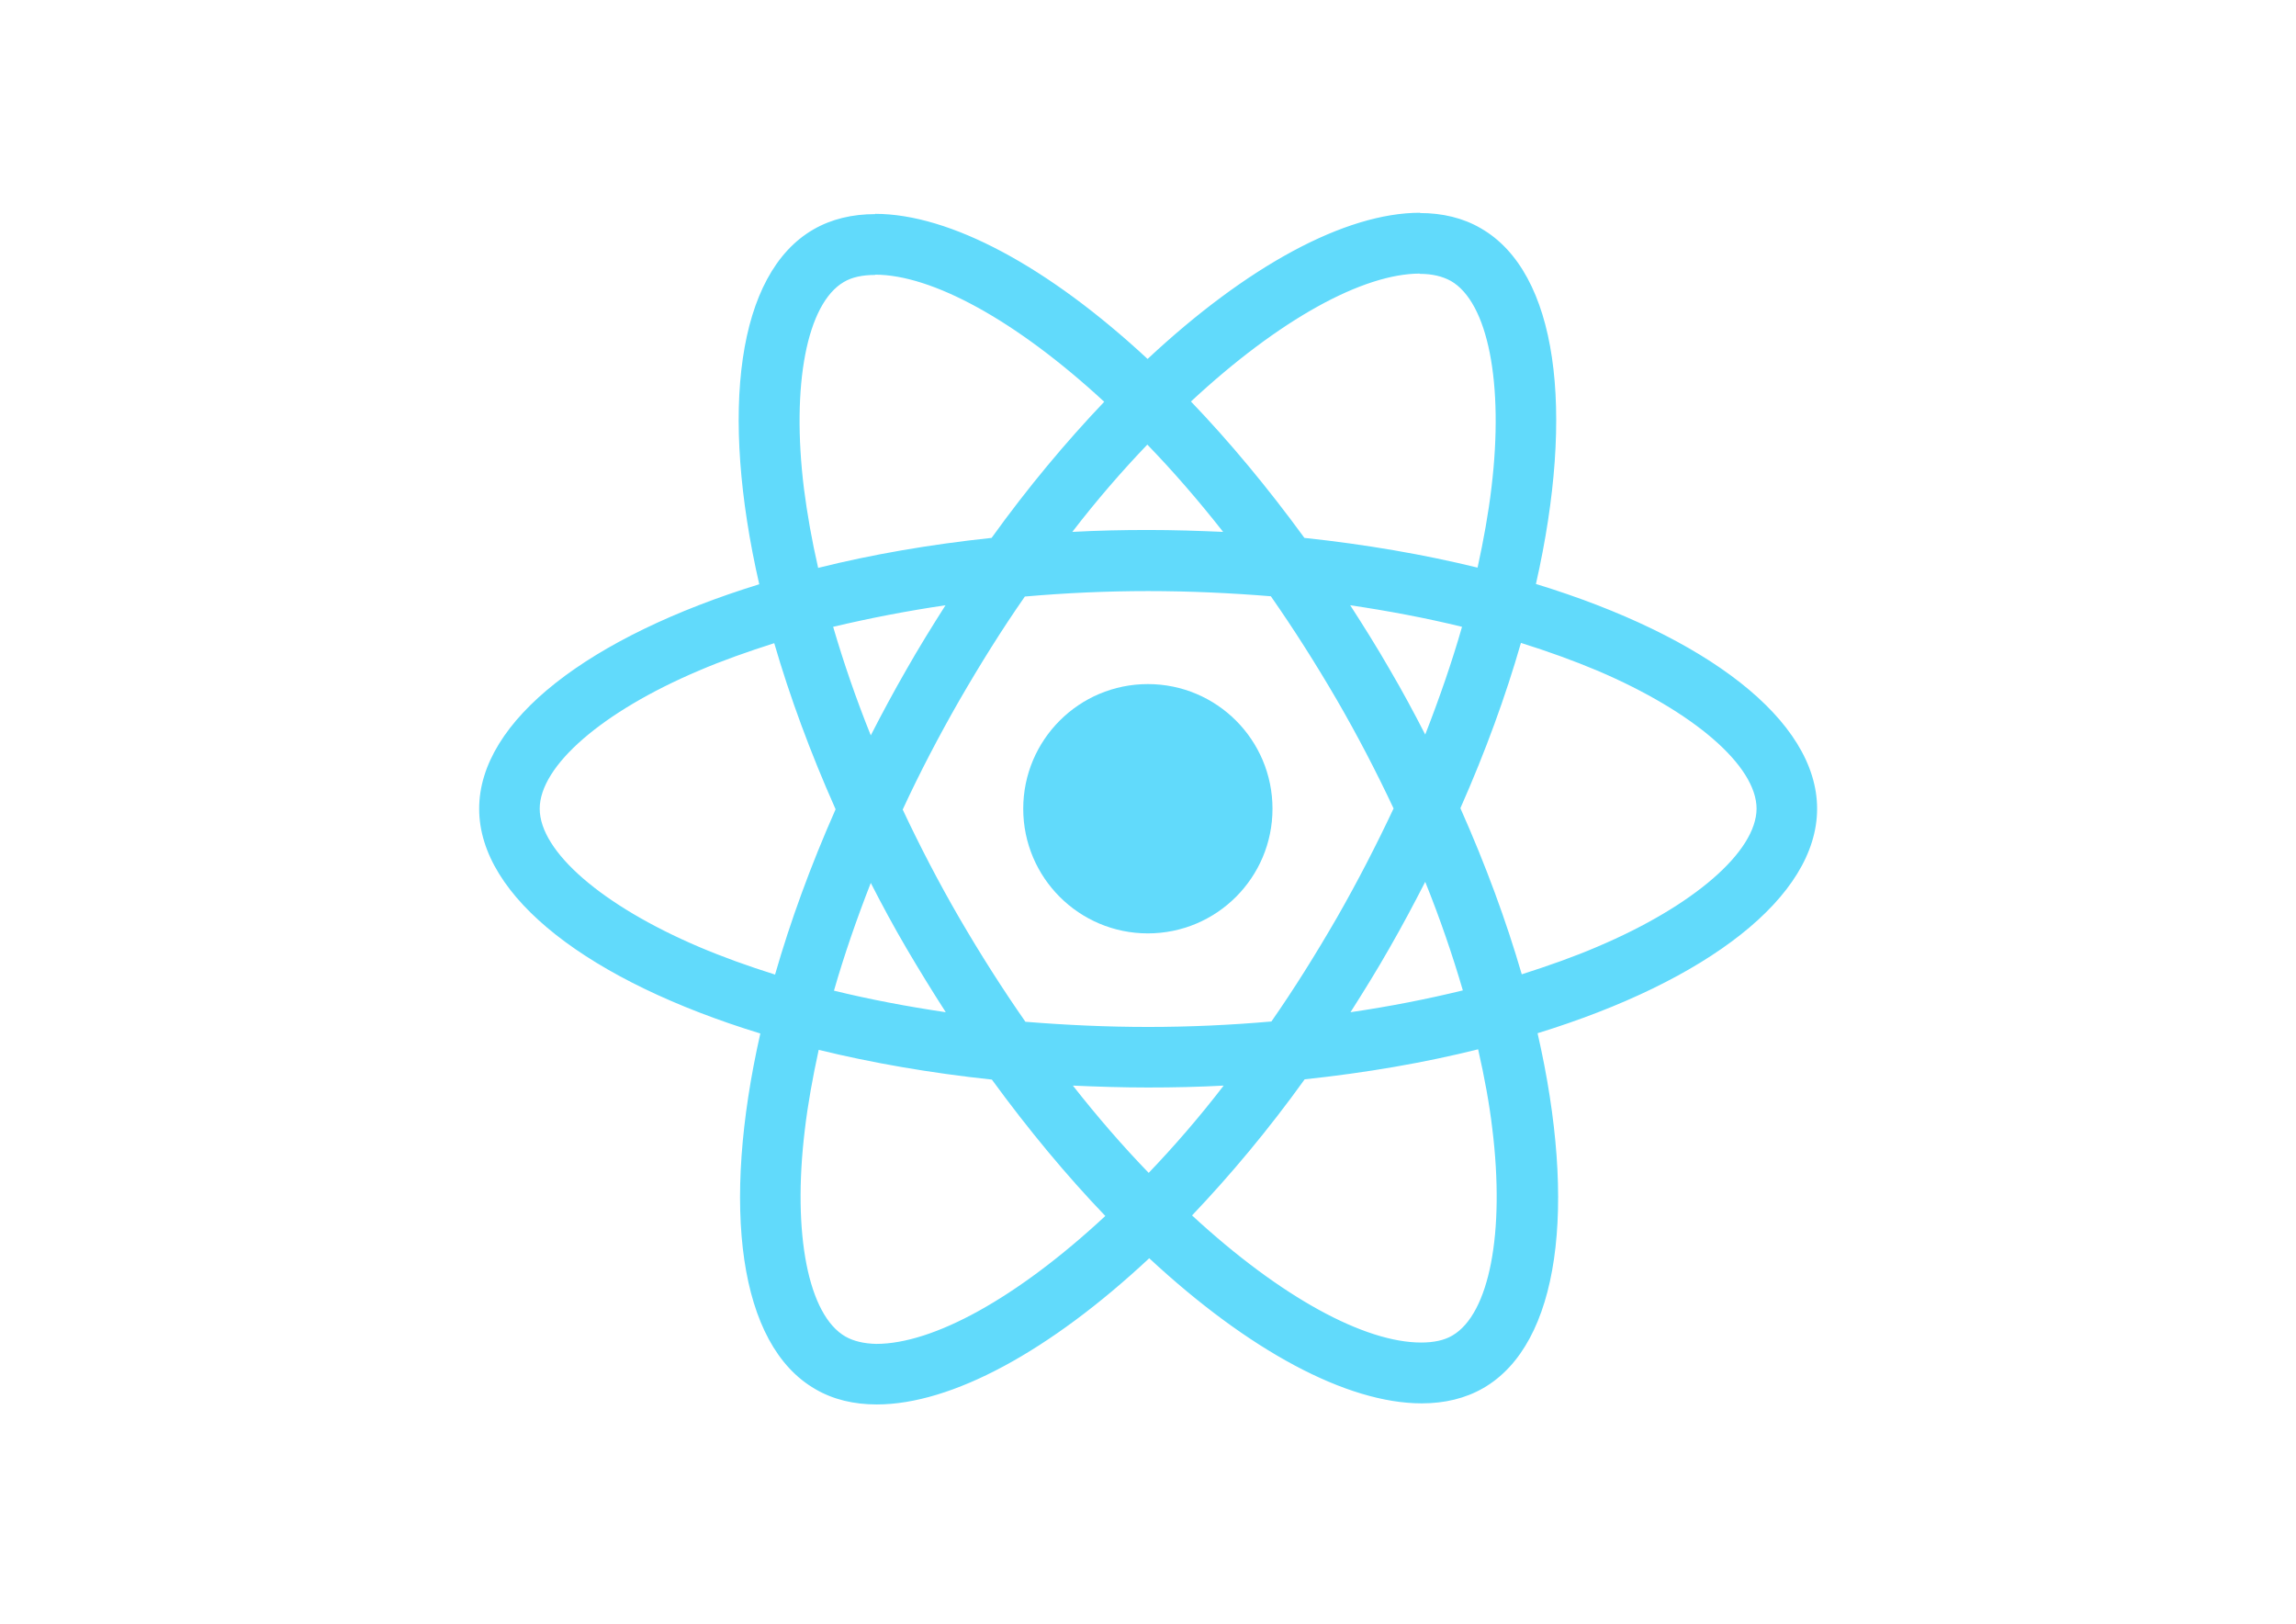
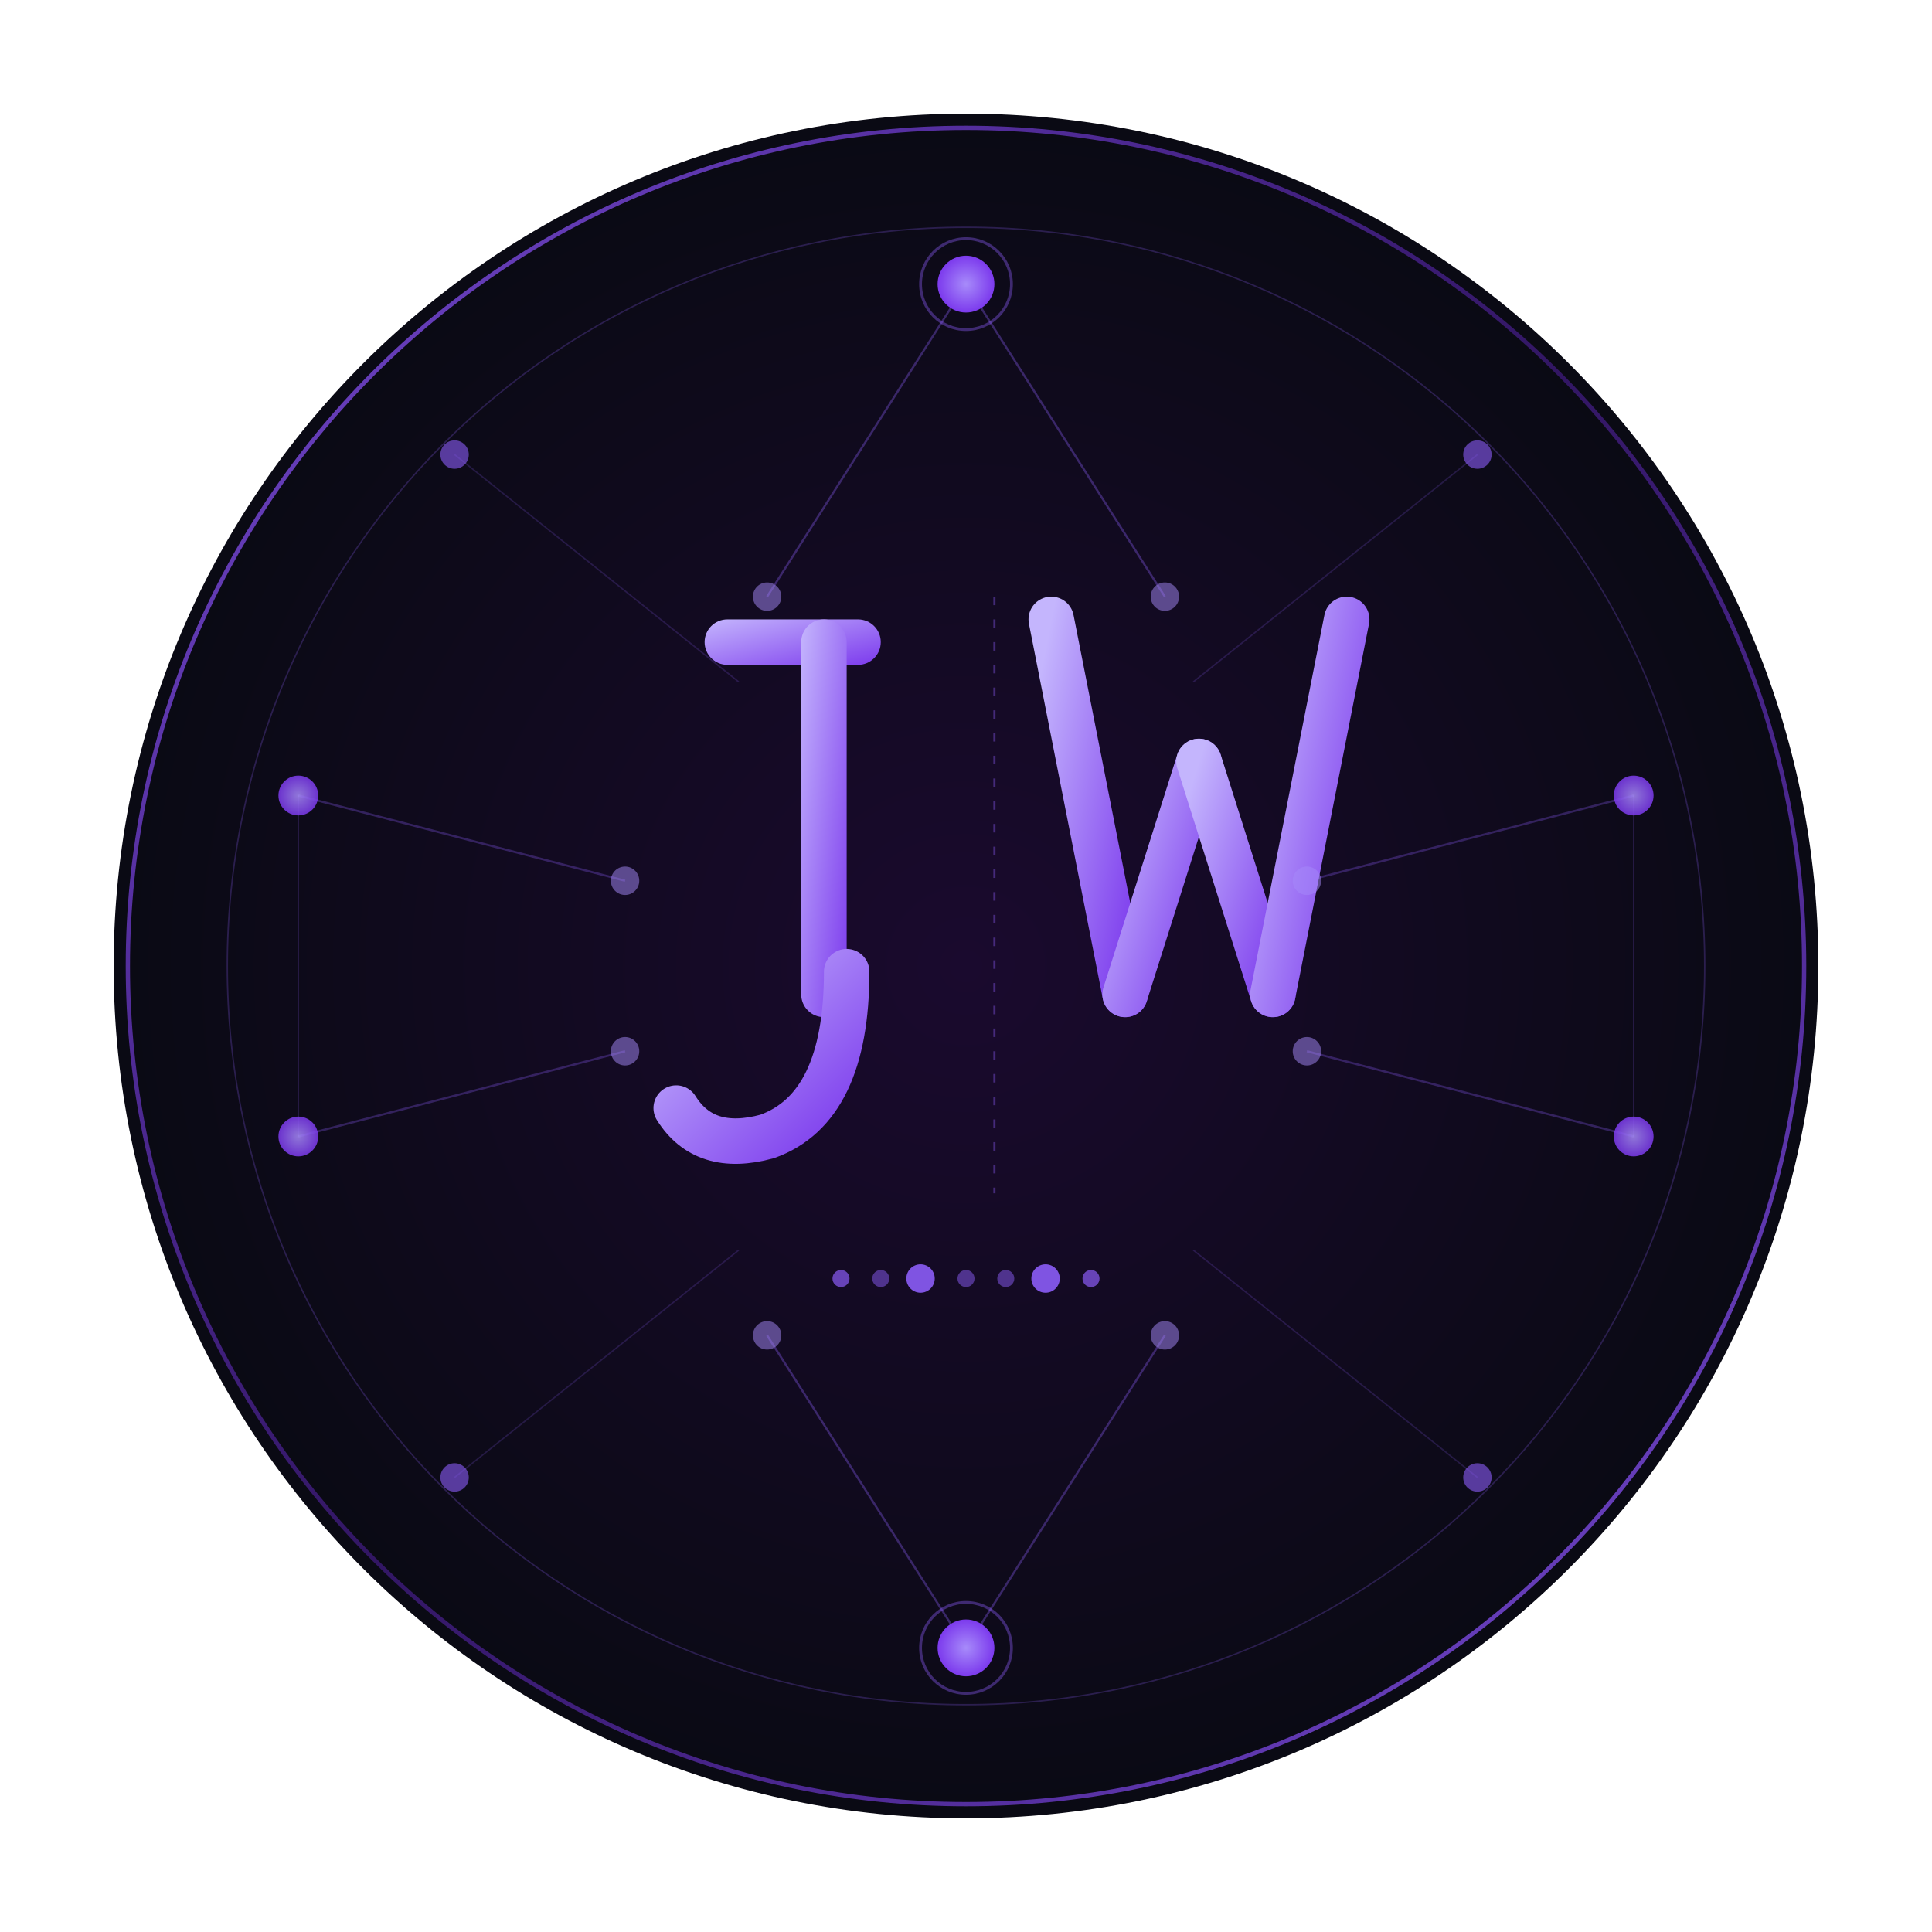
- <svg xmlns="http://www.w3.org/2000/svg" viewBox="0 0 841.9 595.3">
-   <g fill="#61DAFB">
-     <path d="M666.3 296.5c0-32.5-40.7-63.3-103.1-82.4 14.4-63.6 8-114.2-20.2-130.4-6.5-3.8-14.1-5.6-22.4-5.6v22.3c4.6 0 8.3.9 11.4 2.6 13.6 7.8 19.5 37.5 14.9 75.7-1.1 9.4-2.9 19.3-5.1 29.4-19.6-4.8-41-8.5-63.5-10.9-13.5-18.5-27.5-35.3-41.6-50 32.6-30.3 63.2-46.9 84-46.9V78c-27.5 0-63.5 19.6-99.9 53.6-36.4-33.8-72.4-53.2-99.9-53.2v22.3c20.7 0 51.4 16.5 84 46.6-14 14.7-28 31.4-41.3 49.9-22.6 2.4-44 6.1-63.6 11-2.3-10-4-19.7-5.2-29-4.7-38.2 1.1-67.9 14.6-75.8 3-1.8 6.9-2.6 11.5-2.6V78.5c-8.4 0-16 1.8-22.6 5.6-28.1 16.2-34.4 66.7-19.9 130.1-62.2 19.2-102.7 49.9-102.7 82.3 0 32.5 40.7 63.3 103.1 82.4-14.4 63.6-8 114.2 20.2 130.4 6.5 3.8 14.1 5.6 22.5 5.6 27.5 0 63.5-19.6 99.9-53.6 36.4 33.8 72.4 53.2 99.9 53.2 8.4 0 16-1.8 22.6-5.6 28.1-16.2 34.4-66.7 19.9-130.1 62-19.1 102.5-49.9 102.5-82.3zm-130.2-66.7c-3.7 12.9-8.3 26.2-13.5 39.5-4.1-8-8.4-16-13.1-24-4.6-8-9.5-15.8-14.4-23.4 14.2 2.1 27.9 4.7 41 7.9zm-45.8 106.5c-7.8 13.5-15.8 26.3-24.1 38.2-14.9 1.3-30 2-45.2 2-15.1 0-30.2-.7-45-1.9-8.3-11.9-16.4-24.6-24.2-38-7.6-13.1-14.5-26.4-20.8-39.8 6.2-13.4 13.2-26.8 20.7-39.9 7.8-13.5 15.8-26.3 24.1-38.2 14.9-1.3 30-2 45.2-2 15.1 0 30.2.7 45 1.9 8.3 11.9 16.4 24.6 24.2 38 7.6 13.1 14.5 26.4 20.8 39.8-6.3 13.4-13.2 26.8-20.7 39.9zm32.3-13c5.4 13.4 10 26.8 13.8 39.8-13.1 3.2-26.9 5.9-41.2 8 4.9-7.7 9.8-15.6 14.4-23.7 4.6-8 8.9-16.1 13-24.1zM421.2 430c-9.3-9.6-18.6-20.3-27.8-32 9 .4 18.2.7 27.5.7 9.4 0 18.7-.2 27.8-.7-9 11.7-18.3 22.4-27.5 32zm-74.4-58.9c-14.2-2.1-27.9-4.7-41-7.9 3.7-12.9 8.3-26.2 13.5-39.5 4.1 8 8.4 16 13.1 24 4.7 8 9.5 15.8 14.4 23.4zM420.7 163c9.3 9.6 18.6 20.3 27.8 32-9-.4-18.2-.7-27.5-.7-9.4 0-18.7.2-27.8.7 9-11.7 18.3-22.4 27.5-32zm-74 58.9c-4.9 7.7-9.8 15.6-14.4 23.7-4.6 8-8.9 16-13 24-5.4-13.4-10-26.8-13.8-39.8 13.1-3.1 26.9-5.8 41.2-7.9zm-90.5 125.2c-35.4-15.1-58.3-34.9-58.3-50.6 0-15.7 22.9-35.6 58.3-50.6 8.6-3.7 18-7 27.7-10.1 5.7 19.6 13.2 40 22.5 60.9-9.2 20.8-16.6 41.1-22.2 60.6-9.9-3.1-19.3-6.5-28-10.2zM310 490c-13.6-7.8-19.5-37.5-14.9-75.7 1.1-9.4 2.9-19.3 5.1-29.4 19.6 4.8 41 8.5 63.5 10.9 13.5 18.5 27.5 35.3 41.6 50-32.6 30.3-63.2 46.9-84 46.9-4.5-.1-8.3-1-11.3-2.7zm237.2-76.2c4.7 38.2-1.1 67.9-14.6 75.8-3 1.8-6.9 2.6-11.5 2.6-20.7 0-51.4-16.5-84-46.6 14-14.7 28-31.4 41.3-49.9 22.6-2.4 44-6.1 63.6-11 2.3 10.1 4.1 19.8 5.2 29.1zm38.5-66.7c-8.6 3.7-18 7-27.7 10.1-5.7-19.6-13.2-40-22.5-60.9 9.2-20.8 16.6-41.1 22.2-60.6 9.9 3.1 19.3 6.5 28.1 10.2 35.4 15.1 58.3 34.9 58.3 50.6-.1 15.7-23 35.6-58.4 50.6zM320.8 78.4z" />
-     <circle cx="420.9" cy="296.5" r="45.7" />
-     <path d="M520.5 78.1z" />
-   </g>
+ <svg xmlns="http://www.w3.org/2000/svg" width="100%" viewBox="0 0 680 680" role="img" style="">
+   <defs>
+     <radialGradient id="bgGlow" cx="50%" cy="50%" r="50%">
+       <stop offset="0%" stop-color="#1a0a2e" />
+       <stop offset="100%" stop-color="#0a0a14" />
+     </radialGradient>
+     <radialGradient id="nodeGlow" cx="50%" cy="50%" r="50%">
+       <stop offset="0%" stop-color="#a78bfa" />
+       <stop offset="100%" stop-color="#7c3aed" />
+     </radialGradient>
+     <linearGradient id="letterGrad" x1="0%" y1="0%" x2="100%" y2="100%">
+       <stop offset="0%" stop-color="#c4b5fd" />
+       <stop offset="100%" stop-color="#7c3aed" />
+     </linearGradient>
+     <linearGradient id="ringGrad" x1="0%" y1="0%" x2="100%" y2="100%">
+       <stop offset="0%" stop-color="#8b5cf6" stop-opacity="0.9" />
+       <stop offset="50%" stop-color="#6d28d9" stop-opacity="0.4" />
+       <stop offset="100%" stop-color="#8b5cf6" stop-opacity="0.9" />
+     </linearGradient>
+   </defs>
+   <circle cx="340" cy="340" r="300" fill="url(#bgGlow)" style="stroke:none;color:rgb(255, 255, 255);stroke-width:1px;stroke-linecap:butt;stroke-linejoin:miter;opacity:1;font-family:&quot;Anthropic Sans&quot;, -apple-system, &quot;system-ui&quot;, &quot;Segoe UI&quot;, sans-serif;font-size:16px;font-weight:400;text-anchor:start;dominant-baseline:auto" />
+   <circle cx="340" cy="340" r="295" fill="none" stroke="url(#ringGrad)" stroke-width="1.5" style="fill:none;color:rgb(255, 255, 255);stroke-width:1.5px;stroke-linecap:butt;stroke-linejoin:miter;opacity:1;font-family:&quot;Anthropic Sans&quot;, -apple-system, &quot;system-ui&quot;, &quot;Segoe UI&quot;, sans-serif;font-size:16px;font-weight:400;text-anchor:start;dominant-baseline:auto" />
+   <circle cx="340" cy="340" r="260" fill="none" stroke="#8b5cf6" stroke-width="0.5" stroke-opacity="0.25" style="fill:none;stroke:rgb(139, 92, 246);color:rgb(255, 255, 255);stroke-width:0.5px;stroke-linecap:butt;stroke-linejoin:miter;opacity:1;font-family:&quot;Anthropic Sans&quot;, -apple-system, &quot;system-ui&quot;, &quot;Segoe UI&quot;, sans-serif;font-size:16px;font-weight:400;text-anchor:start;dominant-baseline:auto" />
+   <line x1="340" y1="100" x2="270" y2="210" stroke="#8b5cf6" stroke-width="0.75" stroke-opacity="0.35" style="fill:rgb(0, 0, 0);stroke:rgb(139, 92, 246);color:rgb(255, 255, 255);stroke-width:0.75px;stroke-linecap:butt;stroke-linejoin:miter;opacity:1;font-family:&quot;Anthropic Sans&quot;, -apple-system, &quot;system-ui&quot;, &quot;Segoe UI&quot;, sans-serif;font-size:16px;font-weight:400;text-anchor:start;dominant-baseline:auto" />
+   <line x1="340" y1="100" x2="410" y2="210" stroke="#8b5cf6" stroke-width="0.75" stroke-opacity="0.35" style="fill:rgb(0, 0, 0);stroke:rgb(139, 92, 246);color:rgb(255, 255, 255);stroke-width:0.75px;stroke-linecap:butt;stroke-linejoin:miter;opacity:1;font-family:&quot;Anthropic Sans&quot;, -apple-system, &quot;system-ui&quot;, &quot;Segoe UI&quot;, sans-serif;font-size:16px;font-weight:400;text-anchor:start;dominant-baseline:auto" />
+   <line x1="105" y1="280" x2="220" y2="310" stroke="#8b5cf6" stroke-width="0.75" stroke-opacity="0.3" style="fill:rgb(0, 0, 0);stroke:rgb(139, 92, 246);color:rgb(255, 255, 255);stroke-width:0.75px;stroke-linecap:butt;stroke-linejoin:miter;opacity:1;font-family:&quot;Anthropic Sans&quot;, -apple-system, &quot;system-ui&quot;, &quot;Segoe UI&quot;, sans-serif;font-size:16px;font-weight:400;text-anchor:start;dominant-baseline:auto" />
+   <line x1="575" y1="280" x2="460" y2="310" stroke="#8b5cf6" stroke-width="0.75" stroke-opacity="0.3" style="fill:rgb(0, 0, 0);stroke:rgb(139, 92, 246);color:rgb(255, 255, 255);stroke-width:0.75px;stroke-linecap:butt;stroke-linejoin:miter;opacity:1;font-family:&quot;Anthropic Sans&quot;, -apple-system, &quot;system-ui&quot;, &quot;Segoe UI&quot;, sans-serif;font-size:16px;font-weight:400;text-anchor:start;dominant-baseline:auto" />
+   <line x1="105" y1="400" x2="220" y2="370" stroke="#8b5cf6" stroke-width="0.75" stroke-opacity="0.3" style="fill:rgb(0, 0, 0);stroke:rgb(139, 92, 246);color:rgb(255, 255, 255);stroke-width:0.75px;stroke-linecap:butt;stroke-linejoin:miter;opacity:1;font-family:&quot;Anthropic Sans&quot;, -apple-system, &quot;system-ui&quot;, &quot;Segoe UI&quot;, sans-serif;font-size:16px;font-weight:400;text-anchor:start;dominant-baseline:auto" />
+   <line x1="575" y1="400" x2="460" y2="370" stroke="#8b5cf6" stroke-width="0.75" stroke-opacity="0.3" style="fill:rgb(0, 0, 0);stroke:rgb(139, 92, 246);color:rgb(255, 255, 255);stroke-width:0.75px;stroke-linecap:butt;stroke-linejoin:miter;opacity:1;font-family:&quot;Anthropic Sans&quot;, -apple-system, &quot;system-ui&quot;, &quot;Segoe UI&quot;, sans-serif;font-size:16px;font-weight:400;text-anchor:start;dominant-baseline:auto" />
+   <line x1="340" y1="580" x2="270" y2="470" stroke="#8b5cf6" stroke-width="0.75" stroke-opacity="0.35" style="fill:rgb(0, 0, 0);stroke:rgb(139, 92, 246);color:rgb(255, 255, 255);stroke-width:0.75px;stroke-linecap:butt;stroke-linejoin:miter;opacity:1;font-family:&quot;Anthropic Sans&quot;, -apple-system, &quot;system-ui&quot;, &quot;Segoe UI&quot;, sans-serif;font-size:16px;font-weight:400;text-anchor:start;dominant-baseline:auto" />
+   <line x1="340" y1="580" x2="410" y2="470" stroke="#8b5cf6" stroke-width="0.75" stroke-opacity="0.35" style="fill:rgb(0, 0, 0);stroke:rgb(139, 92, 246);color:rgb(255, 255, 255);stroke-width:0.75px;stroke-linecap:butt;stroke-linejoin:miter;opacity:1;font-family:&quot;Anthropic Sans&quot;, -apple-system, &quot;system-ui&quot;, &quot;Segoe UI&quot;, sans-serif;font-size:16px;font-weight:400;text-anchor:start;dominant-baseline:auto" />
+   <line x1="160" y1="160" x2="260" y2="240" stroke="#8b5cf6" stroke-width="0.5" stroke-opacity="0.2" style="fill:rgb(0, 0, 0);stroke:rgb(139, 92, 246);color:rgb(255, 255, 255);stroke-width:0.5px;stroke-linecap:butt;stroke-linejoin:miter;opacity:1;font-family:&quot;Anthropic Sans&quot;, -apple-system, &quot;system-ui&quot;, &quot;Segoe UI&quot;, sans-serif;font-size:16px;font-weight:400;text-anchor:start;dominant-baseline:auto" />
+   <line x1="520" y1="160" x2="420" y2="240" stroke="#8b5cf6" stroke-width="0.5" stroke-opacity="0.2" style="fill:rgb(0, 0, 0);stroke:rgb(139, 92, 246);color:rgb(255, 255, 255);stroke-width:0.5px;stroke-linecap:butt;stroke-linejoin:miter;opacity:1;font-family:&quot;Anthropic Sans&quot;, -apple-system, &quot;system-ui&quot;, &quot;Segoe UI&quot;, sans-serif;font-size:16px;font-weight:400;text-anchor:start;dominant-baseline:auto" />
+   <line x1="160" y1="520" x2="260" y2="440" stroke="#8b5cf6" stroke-width="0.5" stroke-opacity="0.2" style="fill:rgb(0, 0, 0);stroke:rgb(139, 92, 246);color:rgb(255, 255, 255);stroke-width:0.5px;stroke-linecap:butt;stroke-linejoin:miter;opacity:1;font-family:&quot;Anthropic Sans&quot;, -apple-system, &quot;system-ui&quot;, &quot;Segoe UI&quot;, sans-serif;font-size:16px;font-weight:400;text-anchor:start;dominant-baseline:auto" />
+   <line x1="520" y1="520" x2="420" y2="440" stroke="#8b5cf6" stroke-width="0.5" stroke-opacity="0.2" style="fill:rgb(0, 0, 0);stroke:rgb(139, 92, 246);color:rgb(255, 255, 255);stroke-width:0.5px;stroke-linecap:butt;stroke-linejoin:miter;opacity:1;font-family:&quot;Anthropic Sans&quot;, -apple-system, &quot;system-ui&quot;, &quot;Segoe UI&quot;, sans-serif;font-size:16px;font-weight:400;text-anchor:start;dominant-baseline:auto" />
+   <line x1="105" y1="280" x2="105" y2="400" stroke="#8b5cf6" stroke-width="0.5" stroke-opacity="0.2" style="fill:rgb(0, 0, 0);stroke:rgb(139, 92, 246);color:rgb(255, 255, 255);stroke-width:0.5px;stroke-linecap:butt;stroke-linejoin:miter;opacity:1;font-family:&quot;Anthropic Sans&quot;, -apple-system, &quot;system-ui&quot;, &quot;Segoe UI&quot;, sans-serif;font-size:16px;font-weight:400;text-anchor:start;dominant-baseline:auto" />
+   <line x1="575" y1="280" x2="575" y2="400" stroke="#8b5cf6" stroke-width="0.5" stroke-opacity="0.2" style="fill:rgb(0, 0, 0);stroke:rgb(139, 92, 246);color:rgb(255, 255, 255);stroke-width:0.5px;stroke-linecap:butt;stroke-linejoin:miter;opacity:1;font-family:&quot;Anthropic Sans&quot;, -apple-system, &quot;system-ui&quot;, &quot;Segoe UI&quot;, sans-serif;font-size:16px;font-weight:400;text-anchor:start;dominant-baseline:auto" />
+   <rect x="248" y="218" width="62" height="16" rx="8" fill="url(#letterGrad)" style="stroke:none;color:rgb(255, 255, 255);stroke-width:1px;stroke-linecap:butt;stroke-linejoin:miter;opacity:1;font-family:&quot;Anthropic Sans&quot;, -apple-system, &quot;system-ui&quot;, &quot;Segoe UI&quot;, sans-serif;font-size:16px;font-weight:400;text-anchor:start;dominant-baseline:auto" />
+   <rect x="282" y="218" width="16" height="140" rx="8" fill="url(#letterGrad)" style="stroke:none;color:rgb(255, 255, 255);stroke-width:1px;stroke-linecap:butt;stroke-linejoin:miter;opacity:1;font-family:&quot;Anthropic Sans&quot;, -apple-system, &quot;system-ui&quot;, &quot;Segoe UI&quot;, sans-serif;font-size:16px;font-weight:400;text-anchor:start;dominant-baseline:auto" />
+   <path d="M298 342 Q298 390 270 400 Q248 406 238 390" fill="none" stroke="url(#letterGrad)" stroke-width="16" stroke-linecap="round" style="fill:none;color:rgb(255, 255, 255);stroke-width:16px;stroke-linecap:round;stroke-linejoin:miter;opacity:1;font-family:&quot;Anthropic Sans&quot;, -apple-system, &quot;system-ui&quot;, &quot;Segoe UI&quot;, sans-serif;font-size:16px;font-weight:400;text-anchor:start;dominant-baseline:auto" />
+   <path d="M370 218 L396 350" fill="none" stroke="url(#letterGrad)" stroke-width="16" stroke-linecap="round" stroke-linejoin="round" style="fill:none;color:rgb(255, 255, 255);stroke-width:16px;stroke-linecap:round;stroke-linejoin:round;opacity:1;font-family:&quot;Anthropic Sans&quot;, -apple-system, &quot;system-ui&quot;, &quot;Segoe UI&quot;, sans-serif;font-size:16px;font-weight:400;text-anchor:start;dominant-baseline:auto" />
+   <path d="M396 350 L422 268" fill="none" stroke="url(#letterGrad)" stroke-width="16" stroke-linecap="round" stroke-linejoin="round" style="fill:none;color:rgb(255, 255, 255);stroke-width:16px;stroke-linecap:round;stroke-linejoin:round;opacity:1;font-family:&quot;Anthropic Sans&quot;, -apple-system, &quot;system-ui&quot;, &quot;Segoe UI&quot;, sans-serif;font-size:16px;font-weight:400;text-anchor:start;dominant-baseline:auto" />
+   <path d="M422 268 L448 350" fill="none" stroke="url(#letterGrad)" stroke-width="16" stroke-linecap="round" stroke-linejoin="round" style="fill:none;color:rgb(255, 255, 255);stroke-width:16px;stroke-linecap:round;stroke-linejoin:round;opacity:1;font-family:&quot;Anthropic Sans&quot;, -apple-system, &quot;system-ui&quot;, &quot;Segoe UI&quot;, sans-serif;font-size:16px;font-weight:400;text-anchor:start;dominant-baseline:auto" />
+   <path d="M448 350 L474 218" fill="none" stroke="url(#letterGrad)" stroke-width="16" stroke-linecap="round" stroke-linejoin="round" style="fill:none;color:rgb(255, 255, 255);stroke-width:16px;stroke-linecap:round;stroke-linejoin:round;opacity:1;font-family:&quot;Anthropic Sans&quot;, -apple-system, &quot;system-ui&quot;, &quot;Segoe UI&quot;, sans-serif;font-size:16px;font-weight:400;text-anchor:start;dominant-baseline:auto" />
+   <line x1="350" y1="210" x2="350" y2="420" stroke="#8b5cf6" stroke-width="0.75" stroke-opacity="0.4" stroke-dasharray="3 5" style="fill:rgb(0, 0, 0);stroke:rgb(139, 92, 246);color:rgb(255, 255, 255);stroke-width:0.75px;stroke-dasharray:3px, 5px;stroke-linecap:butt;stroke-linejoin:miter;opacity:1;font-family:&quot;Anthropic Sans&quot;, -apple-system, &quot;system-ui&quot;, &quot;Segoe UI&quot;, sans-serif;font-size:16px;font-weight:400;text-anchor:start;dominant-baseline:auto" />
+   <circle cx="296" cy="450" r="3" fill="#8b5cf6" fill-opacity="0.7" style="fill:rgb(139, 92, 246);stroke:none;color:rgb(255, 255, 255);stroke-width:1px;stroke-linecap:butt;stroke-linejoin:miter;opacity:1;font-family:&quot;Anthropic Sans&quot;, -apple-system, &quot;system-ui&quot;, &quot;Segoe UI&quot;, sans-serif;font-size:16px;font-weight:400;text-anchor:start;dominant-baseline:auto" />
+   <circle cx="310" cy="450" r="3" fill="#8b5cf6" fill-opacity="0.5" style="fill:rgb(139, 92, 246);stroke:none;color:rgb(255, 255, 255);stroke-width:1px;stroke-linecap:butt;stroke-linejoin:miter;opacity:1;font-family:&quot;Anthropic Sans&quot;, -apple-system, &quot;system-ui&quot;, &quot;Segoe UI&quot;, sans-serif;font-size:16px;font-weight:400;text-anchor:start;dominant-baseline:auto" />
+   <circle cx="324" cy="450" r="5" fill="#8b5cf6" fill-opacity="0.9" style="fill:rgb(139, 92, 246);stroke:none;color:rgb(255, 255, 255);stroke-width:1px;stroke-linecap:butt;stroke-linejoin:miter;opacity:1;font-family:&quot;Anthropic Sans&quot;, -apple-system, &quot;system-ui&quot;, &quot;Segoe UI&quot;, sans-serif;font-size:16px;font-weight:400;text-anchor:start;dominant-baseline:auto" />
+   <circle cx="340" cy="450" r="3" fill="#8b5cf6" fill-opacity="0.5" style="fill:rgb(139, 92, 246);stroke:none;color:rgb(255, 255, 255);stroke-width:1px;stroke-linecap:butt;stroke-linejoin:miter;opacity:1;font-family:&quot;Anthropic Sans&quot;, -apple-system, &quot;system-ui&quot;, &quot;Segoe UI&quot;, sans-serif;font-size:16px;font-weight:400;text-anchor:start;dominant-baseline:auto" />
+   <circle cx="354" cy="450" r="3" fill="#8b5cf6" fill-opacity="0.5" style="fill:rgb(139, 92, 246);stroke:none;color:rgb(255, 255, 255);stroke-width:1px;stroke-linecap:butt;stroke-linejoin:miter;opacity:1;font-family:&quot;Anthropic Sans&quot;, -apple-system, &quot;system-ui&quot;, &quot;Segoe UI&quot;, sans-serif;font-size:16px;font-weight:400;text-anchor:start;dominant-baseline:auto" />
+   <circle cx="368" cy="450" r="5" fill="#8b5cf6" fill-opacity="0.9" style="fill:rgb(139, 92, 246);stroke:none;color:rgb(255, 255, 255);stroke-width:1px;stroke-linecap:butt;stroke-linejoin:miter;opacity:1;font-family:&quot;Anthropic Sans&quot;, -apple-system, &quot;system-ui&quot;, &quot;Segoe UI&quot;, sans-serif;font-size:16px;font-weight:400;text-anchor:start;dominant-baseline:auto" />
+   <circle cx="384" cy="450" r="3" fill="#8b5cf6" fill-opacity="0.7" style="fill:rgb(139, 92, 246);stroke:none;color:rgb(255, 255, 255);stroke-width:1px;stroke-linecap:butt;stroke-linejoin:miter;opacity:1;font-family:&quot;Anthropic Sans&quot;, -apple-system, &quot;system-ui&quot;, &quot;Segoe UI&quot;, sans-serif;font-size:16px;font-weight:400;text-anchor:start;dominant-baseline:auto" />
+   <circle cx="340" cy="100" r="10" fill="url(#nodeGlow)" style="stroke:none;color:rgb(255, 255, 255);stroke-width:1px;stroke-linecap:butt;stroke-linejoin:miter;opacity:1;font-family:&quot;Anthropic Sans&quot;, -apple-system, &quot;system-ui&quot;, &quot;Segoe UI&quot;, sans-serif;font-size:16px;font-weight:400;text-anchor:start;dominant-baseline:auto" />
+   <circle cx="340" cy="100" r="16" fill="none" stroke="#8b5cf6" stroke-width="1" stroke-opacity="0.4" style="fill:none;stroke:rgb(139, 92, 246);color:rgb(255, 255, 255);stroke-width:1px;stroke-linecap:butt;stroke-linejoin:miter;opacity:1;font-family:&quot;Anthropic Sans&quot;, -apple-system, &quot;system-ui&quot;, &quot;Segoe UI&quot;, sans-serif;font-size:16px;font-weight:400;text-anchor:start;dominant-baseline:auto" />
+   <circle cx="340" cy="580" r="10" fill="url(#nodeGlow)" style="stroke:none;color:rgb(255, 255, 255);stroke-width:1px;stroke-linecap:butt;stroke-linejoin:miter;opacity:1;font-family:&quot;Anthropic Sans&quot;, -apple-system, &quot;system-ui&quot;, &quot;Segoe UI&quot;, sans-serif;font-size:16px;font-weight:400;text-anchor:start;dominant-baseline:auto" />
+   <circle cx="340" cy="580" r="16" fill="none" stroke="#8b5cf6" stroke-width="1" stroke-opacity="0.4" style="fill:none;stroke:rgb(139, 92, 246);color:rgb(255, 255, 255);stroke-width:1px;stroke-linecap:butt;stroke-linejoin:miter;opacity:1;font-family:&quot;Anthropic Sans&quot;, -apple-system, &quot;system-ui&quot;, &quot;Segoe UI&quot;, sans-serif;font-size:16px;font-weight:400;text-anchor:start;dominant-baseline:auto" />
+   <circle cx="105" cy="280" r="7" fill="url(#nodeGlow)" fill-opacity="0.85" style="stroke:none;color:rgb(255, 255, 255);stroke-width:1px;stroke-linecap:butt;stroke-linejoin:miter;opacity:1;font-family:&quot;Anthropic Sans&quot;, -apple-system, &quot;system-ui&quot;, &quot;Segoe UI&quot;, sans-serif;font-size:16px;font-weight:400;text-anchor:start;dominant-baseline:auto" />
+   <circle cx="105" cy="400" r="7" fill="url(#nodeGlow)" fill-opacity="0.85" style="stroke:none;color:rgb(255, 255, 255);stroke-width:1px;stroke-linecap:butt;stroke-linejoin:miter;opacity:1;font-family:&quot;Anthropic Sans&quot;, -apple-system, &quot;system-ui&quot;, &quot;Segoe UI&quot;, sans-serif;font-size:16px;font-weight:400;text-anchor:start;dominant-baseline:auto" />
+   <circle cx="575" cy="280" r="7" fill="url(#nodeGlow)" fill-opacity="0.85" style="stroke:none;color:rgb(255, 255, 255);stroke-width:1px;stroke-linecap:butt;stroke-linejoin:miter;opacity:1;font-family:&quot;Anthropic Sans&quot;, -apple-system, &quot;system-ui&quot;, &quot;Segoe UI&quot;, sans-serif;font-size:16px;font-weight:400;text-anchor:start;dominant-baseline:auto" />
+   <circle cx="575" cy="400" r="7" fill="url(#nodeGlow)" fill-opacity="0.85" style="stroke:none;color:rgb(255, 255, 255);stroke-width:1px;stroke-linecap:butt;stroke-linejoin:miter;opacity:1;font-family:&quot;Anthropic Sans&quot;, -apple-system, &quot;system-ui&quot;, &quot;Segoe UI&quot;, sans-serif;font-size:16px;font-weight:400;text-anchor:start;dominant-baseline:auto" />
+   <circle cx="160" cy="160" r="5" fill="#8b5cf6" fill-opacity="0.6" style="fill:rgb(139, 92, 246);stroke:none;color:rgb(255, 255, 255);stroke-width:1px;stroke-linecap:butt;stroke-linejoin:miter;opacity:1;font-family:&quot;Anthropic Sans&quot;, -apple-system, &quot;system-ui&quot;, &quot;Segoe UI&quot;, sans-serif;font-size:16px;font-weight:400;text-anchor:start;dominant-baseline:auto" />
+   <circle cx="520" cy="160" r="5" fill="#8b5cf6" fill-opacity="0.6" style="fill:rgb(139, 92, 246);stroke:none;color:rgb(255, 255, 255);stroke-width:1px;stroke-linecap:butt;stroke-linejoin:miter;opacity:1;font-family:&quot;Anthropic Sans&quot;, -apple-system, &quot;system-ui&quot;, &quot;Segoe UI&quot;, sans-serif;font-size:16px;font-weight:400;text-anchor:start;dominant-baseline:auto" />
+   <circle cx="160" cy="520" r="5" fill="#8b5cf6" fill-opacity="0.6" style="fill:rgb(139, 92, 246);stroke:none;color:rgb(255, 255, 255);stroke-width:1px;stroke-linecap:butt;stroke-linejoin:miter;opacity:1;font-family:&quot;Anthropic Sans&quot;, -apple-system, &quot;system-ui&quot;, &quot;Segoe UI&quot;, sans-serif;font-size:16px;font-weight:400;text-anchor:start;dominant-baseline:auto" />
+   <circle cx="520" cy="520" r="5" fill="#8b5cf6" fill-opacity="0.6" style="fill:rgb(139, 92, 246);stroke:none;color:rgb(255, 255, 255);stroke-width:1px;stroke-linecap:butt;stroke-linejoin:miter;opacity:1;font-family:&quot;Anthropic Sans&quot;, -apple-system, &quot;system-ui&quot;, &quot;Segoe UI&quot;, sans-serif;font-size:16px;font-weight:400;text-anchor:start;dominant-baseline:auto" />
+   <circle cx="220" cy="310" r="5" fill="#a78bfa" fill-opacity="0.5" style="fill:rgb(167, 139, 250);stroke:none;color:rgb(255, 255, 255);stroke-width:1px;stroke-linecap:butt;stroke-linejoin:miter;opacity:1;font-family:&quot;Anthropic Sans&quot;, -apple-system, &quot;system-ui&quot;, &quot;Segoe UI&quot;, sans-serif;font-size:16px;font-weight:400;text-anchor:start;dominant-baseline:auto" />
+   <circle cx="220" cy="370" r="5" fill="#a78bfa" fill-opacity="0.5" style="fill:rgb(167, 139, 250);stroke:none;color:rgb(255, 255, 255);stroke-width:1px;stroke-linecap:butt;stroke-linejoin:miter;opacity:1;font-family:&quot;Anthropic Sans&quot;, -apple-system, &quot;system-ui&quot;, &quot;Segoe UI&quot;, sans-serif;font-size:16px;font-weight:400;text-anchor:start;dominant-baseline:auto" />
+   <circle cx="460" cy="310" r="5" fill="#a78bfa" fill-opacity="0.5" style="fill:rgb(167, 139, 250);stroke:none;color:rgb(255, 255, 255);stroke-width:1px;stroke-linecap:butt;stroke-linejoin:miter;opacity:1;font-family:&quot;Anthropic Sans&quot;, -apple-system, &quot;system-ui&quot;, &quot;Segoe UI&quot;, sans-serif;font-size:16px;font-weight:400;text-anchor:start;dominant-baseline:auto" />
+   <circle cx="460" cy="370" r="5" fill="#a78bfa" fill-opacity="0.5" style="fill:rgb(167, 139, 250);stroke:none;color:rgb(255, 255, 255);stroke-width:1px;stroke-linecap:butt;stroke-linejoin:miter;opacity:1;font-family:&quot;Anthropic Sans&quot;, -apple-system, &quot;system-ui&quot;, &quot;Segoe UI&quot;, sans-serif;font-size:16px;font-weight:400;text-anchor:start;dominant-baseline:auto" />
+   <circle cx="270" cy="210" r="5" fill="#a78bfa" fill-opacity="0.5" style="fill:rgb(167, 139, 250);stroke:none;color:rgb(255, 255, 255);stroke-width:1px;stroke-linecap:butt;stroke-linejoin:miter;opacity:1;font-family:&quot;Anthropic Sans&quot;, -apple-system, &quot;system-ui&quot;, &quot;Segoe UI&quot;, sans-serif;font-size:16px;font-weight:400;text-anchor:start;dominant-baseline:auto" />
+   <circle cx="410" cy="210" r="5" fill="#a78bfa" fill-opacity="0.5" style="fill:rgb(167, 139, 250);stroke:none;color:rgb(255, 255, 255);stroke-width:1px;stroke-linecap:butt;stroke-linejoin:miter;opacity:1;font-family:&quot;Anthropic Sans&quot;, -apple-system, &quot;system-ui&quot;, &quot;Segoe UI&quot;, sans-serif;font-size:16px;font-weight:400;text-anchor:start;dominant-baseline:auto" />
+   <circle cx="270" cy="470" r="5" fill="#a78bfa" fill-opacity="0.5" style="fill:rgb(167, 139, 250);stroke:none;color:rgb(255, 255, 255);stroke-width:1px;stroke-linecap:butt;stroke-linejoin:miter;opacity:1;font-family:&quot;Anthropic Sans&quot;, -apple-system, &quot;system-ui&quot;, &quot;Segoe UI&quot;, sans-serif;font-size:16px;font-weight:400;text-anchor:start;dominant-baseline:auto" />
+   <circle cx="410" cy="470" r="5" fill="#a78bfa" fill-opacity="0.5" style="fill:rgb(167, 139, 250);stroke:none;color:rgb(255, 255, 255);stroke-width:1px;stroke-linecap:butt;stroke-linejoin:miter;opacity:1;font-family:&quot;Anthropic Sans&quot;, -apple-system, &quot;system-ui&quot;, &quot;Segoe UI&quot;, sans-serif;font-size:16px;font-weight:400;text-anchor:start;dominant-baseline:auto" />
</svg>
